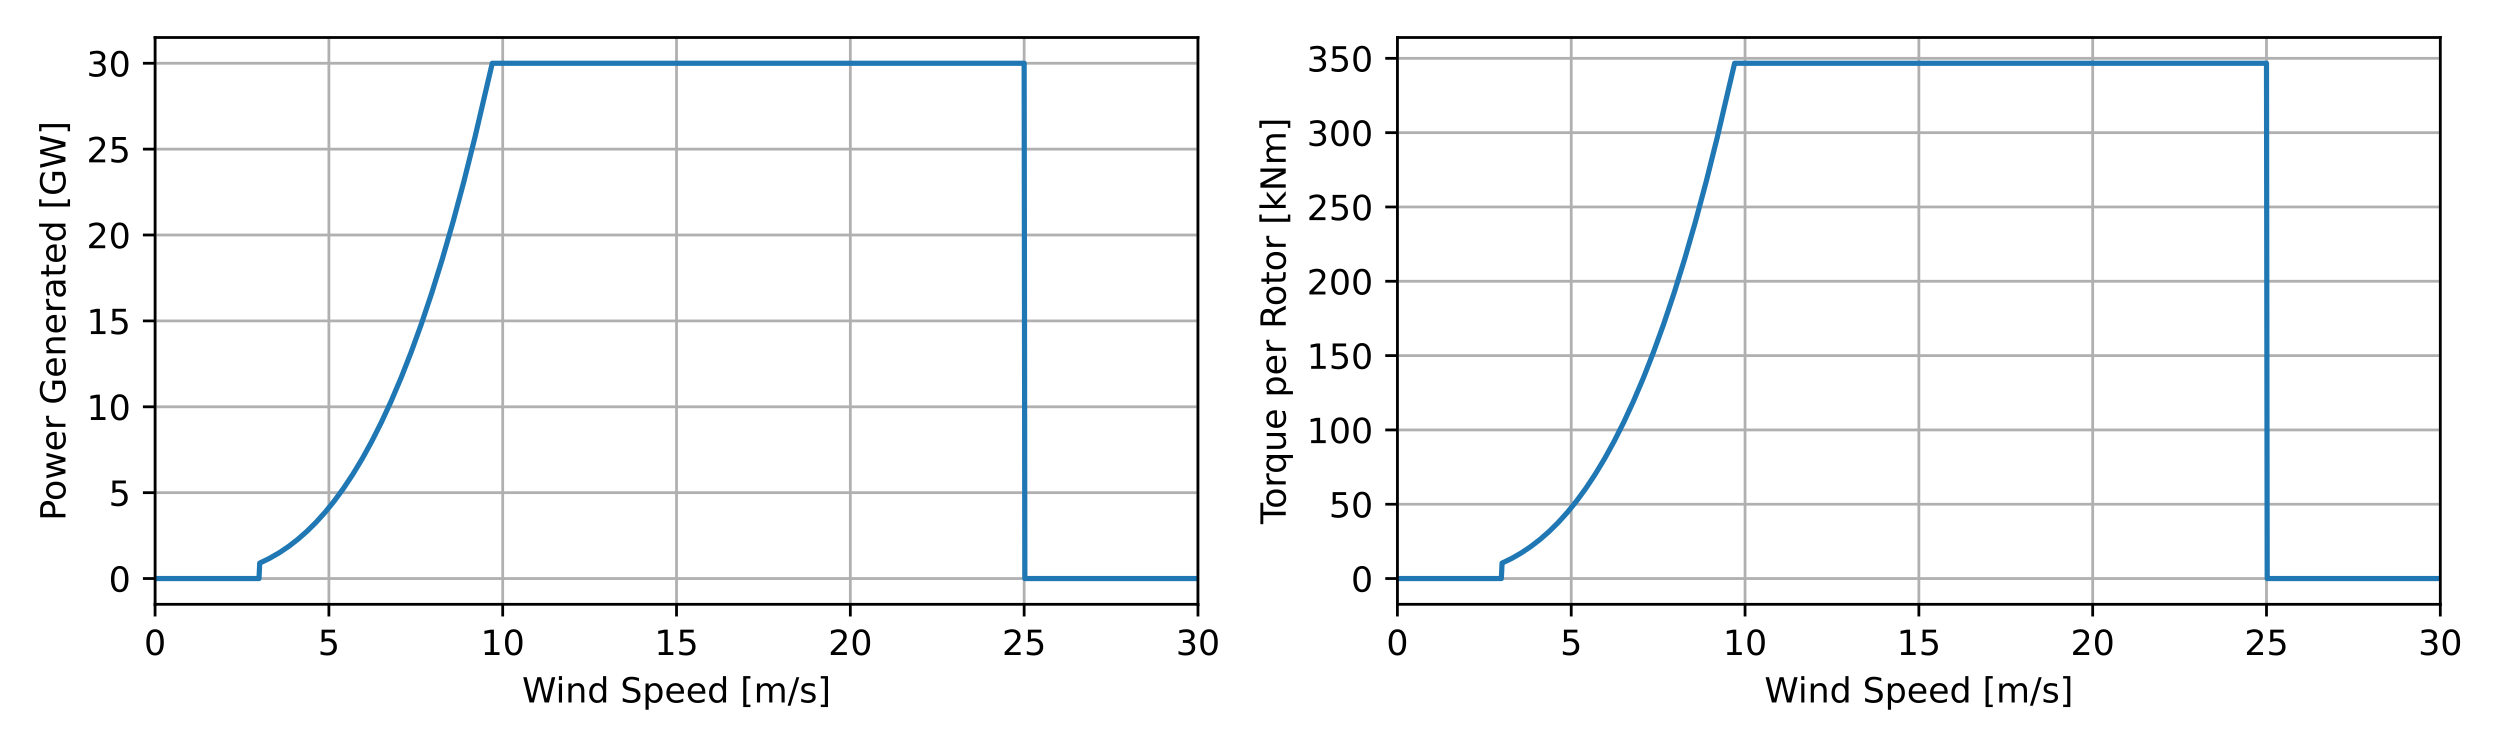
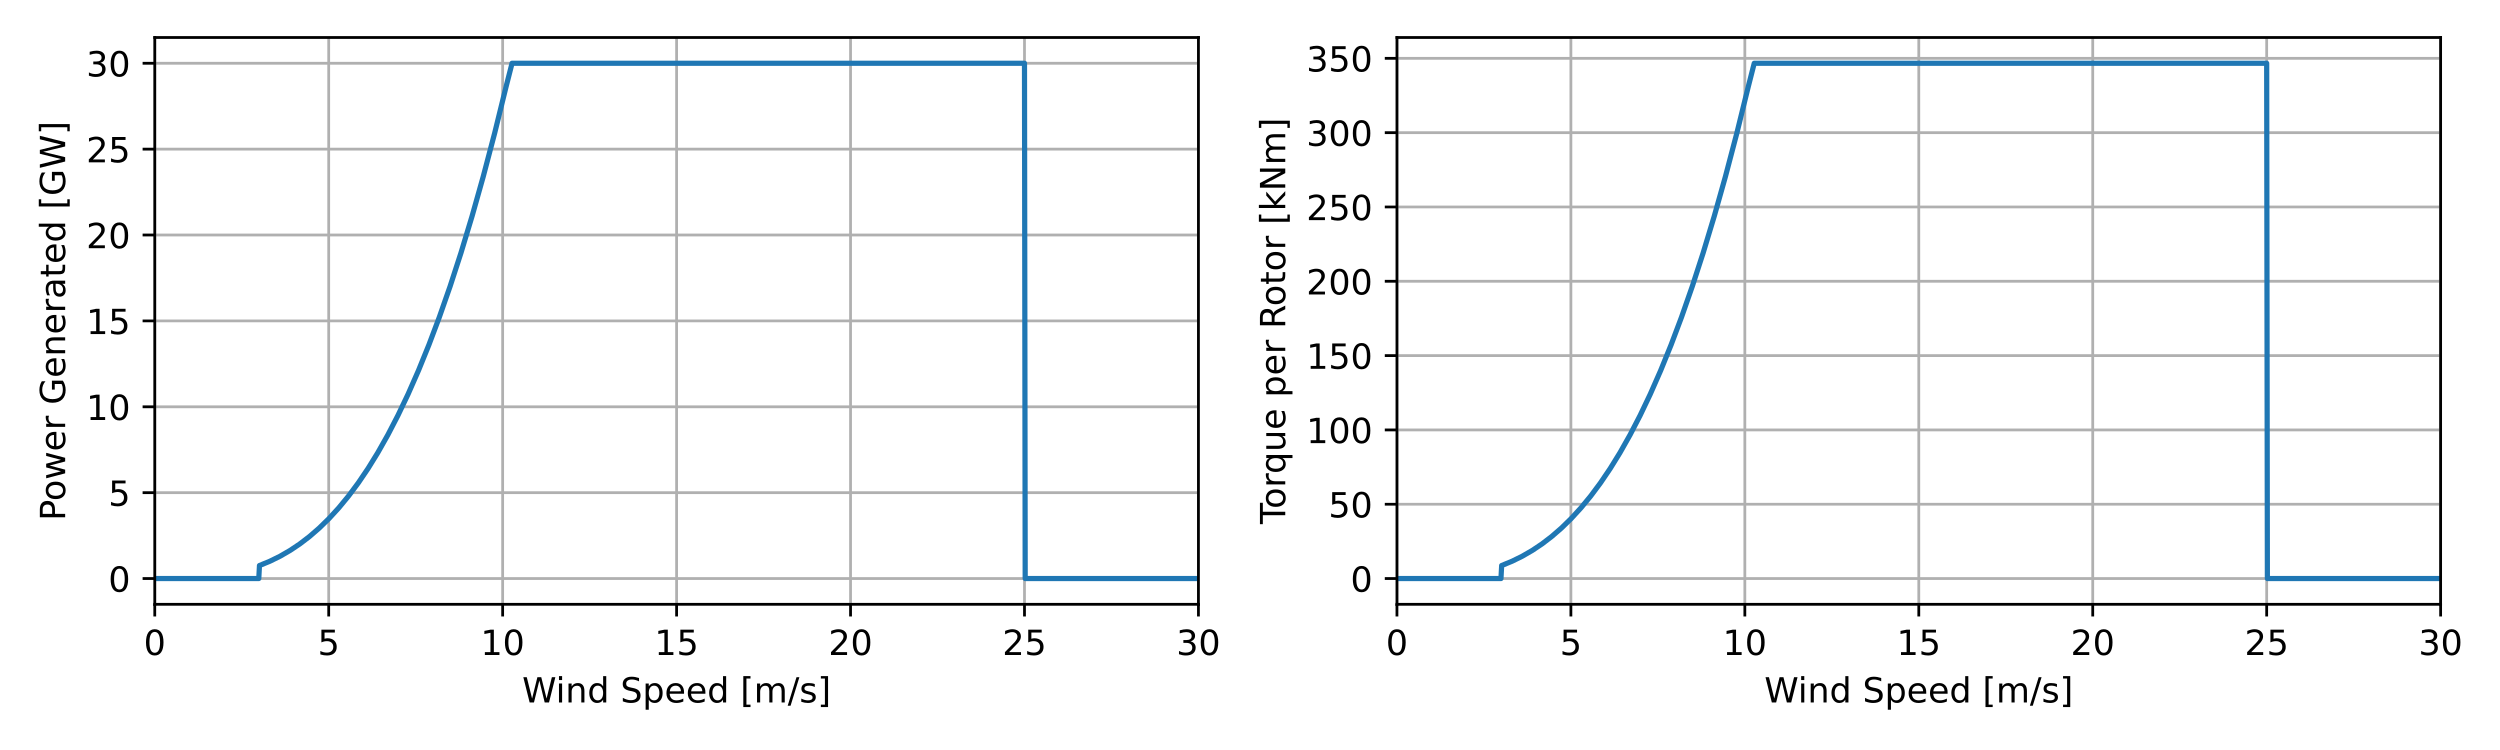
<svg xmlns="http://www.w3.org/2000/svg" xmlns:xlink="http://www.w3.org/1999/xlink" width="720pt" height="216pt" viewBox="0 0 720 216" version="1.1">
  <defs>
    <style type="text/css">*{stroke-linejoin: round; stroke-linecap: butt}</style>
  </defs>
  <g id="figure_1">
    <g id="patch_1">
      <path d="M 0 216  L 720 216  L 720 0  L 0 0  z " style="fill: #ffffff" />
    </g>
    <g id="axes_1">
      <g id="patch_2">
-         <path d="M 44.66 174.04  L 345.015 174.04  L 345.015 10.8  L 44.66 10.8  z " style="fill: #ffffff" />
+         <path d="M 44.57 174.04  L 345.15 174.04  L 345.15 10.8  L 44.57 10.8  z " style="fill: #ffffff" />
      </g>
      <g id="matplotlib.axis_1">
        <g id="xtick_1">
          <g id="line2d_1">
-             <path d="M 44.66 174.04  L 44.66 10.8  " clip-path="url(#p02ceb3baa1)" style="fill: none; stroke: #b0b0b0; stroke-width: 0.8; stroke-linecap: square" />
+             <path d="M 44.57 174.04  L 44.57 10.8  " clip-path="url(#p1ef552e4f2)" style="fill: none; stroke: #b0b0b0; stroke-width: 0.8; stroke-linecap: square" />
          </g>
          <g id="line2d_2">
            <defs>
-               <path id="ma33ae12b6e" d="M 0 0  L 0 3.5  " style="stroke: #000000; stroke-width: 0.8" />
+               <path id="m3dc7d77e92" d="M 0 0  L 0 3.5  " style="stroke: #000000; stroke-width: 0.8" />
            </defs>
            <g>
-               <use xlink:href="#ma33ae12b6e" x="44.66" y="174.04" style="stroke: #000000; stroke-width: 0.8" />
+               <use xlink:href="#m3dc7d77e92" x="44.57" y="174.04" style="stroke: #000000; stroke-width: 0.8" />
            </g>
          </g>
          <g id="text_1">
-             <g transform="translate(41.47875 188.6384) scale(0.1 -0.1)">
+             <g transform="translate(41.38875 188.6384) scale(0.1 -0.1)">
              <defs>
                <path id="DejaVuSans-30" d="M 2034 4250  Q 1547 4250 1301 3770  Q 1056 3291 1056 2328  Q 1056 1369 1301 889  Q 1547 409 2034 409  Q 2525 409 2770 889  Q 3016 1369 3016 2328  Q 3016 3291 2770 3770  Q 2525 4250 2034 4250  z M 2034 4750  Q 2819 4750 3233 4129  Q 3647 3509 3647 2328  Q 3647 1150 3233 529  Q 2819 -91 2034 -91  Q 1250 -91 836 529  Q 422 1150 422 2328  Q 422 3509 836 4129  Q 1250 4750 2034 4750  z " transform="scale(0.015625)" />
              </defs>
              <use xlink:href="#DejaVuSans-30" />
            </g>
          </g>
        </g>
        <g id="xtick_2">
          <g id="line2d_3">
-             <path d="M 94.719 174.04  L 94.719 10.8  " clip-path="url(#p02ceb3baa1)" style="fill: none; stroke: #b0b0b0; stroke-width: 0.8; stroke-linecap: square" />
+             <path d="M 94.667 174.04  L 94.667 10.8  " clip-path="url(#p1ef552e4f2)" style="fill: none; stroke: #b0b0b0; stroke-width: 0.8; stroke-linecap: square" />
          </g>
          <g id="line2d_4">
            <g>
-               <use xlink:href="#ma33ae12b6e" x="94.719" y="174.04" style="stroke: #000000; stroke-width: 0.8" />
+               <use xlink:href="#m3dc7d77e92" x="94.667" y="174.04" style="stroke: #000000; stroke-width: 0.8" />
            </g>
          </g>
          <g id="text_2">
-             <g transform="translate(91.53792 188.6384) scale(0.1 -0.1)">
+             <g transform="translate(91.48542 188.6384) scale(0.1 -0.1)">
              <defs>
                <path id="DejaVuSans-35" d="M 691 4666  L 3169 4666  L 3169 4134  L 1269 4134  L 1269 2991  Q 1406 3038 1543 3061  Q 1681 3084 1819 3084  Q 2600 3084 3056 2656  Q 3513 2228 3513 1497  Q 3513 744 3044 326  Q 2575 -91 1722 -91  Q 1428 -91 1123 -41  Q 819 9 494 109  L 494 744  Q 775 591 1075 516  Q 1375 441 1709 441  Q 2250 441 2565 725  Q 2881 1009 2881 1497  Q 2881 1984 2565 2268  Q 2250 2553 1709 2553  Q 1456 2553 1204 2497  Q 953 2441 691 2322  L 691 4666  z " transform="scale(0.015625)" />
              </defs>
              <use xlink:href="#DejaVuSans-35" />
            </g>
          </g>
        </g>
        <g id="xtick_3">
          <g id="line2d_5">
-             <path d="M 144.778 174.04  L 144.778 10.8  " clip-path="url(#p02ceb3baa1)" style="fill: none; stroke: #b0b0b0; stroke-width: 0.8; stroke-linecap: square" />
+             <path d="M 144.763 174.04  L 144.763 10.8  " clip-path="url(#p1ef552e4f2)" style="fill: none; stroke: #b0b0b0; stroke-width: 0.8; stroke-linecap: square" />
          </g>
          <g id="line2d_6">
            <g>
-               <use xlink:href="#ma33ae12b6e" x="144.778" y="174.04" style="stroke: #000000; stroke-width: 0.8" />
+               <use xlink:href="#m3dc7d77e92" x="144.763" y="174.04" style="stroke: #000000; stroke-width: 0.8" />
            </g>
          </g>
          <g id="text_3">
-             <g transform="translate(138.4158 188.6384) scale(0.1 -0.1)">
+             <g transform="translate(138.4008 188.6384) scale(0.1 -0.1)">
              <defs>
                <path id="DejaVuSans-31" d="M 794 531  L 1825 531  L 1825 4091  L 703 3866  L 703 4441  L 1819 4666  L 2450 4666  L 2450 531  L 3481 531  L 3481 0  L 794 0  L 794 531  z " transform="scale(0.015625)" />
              </defs>
              <use xlink:href="#DejaVuSans-31" />
              <use xlink:href="#DejaVuSans-30" x="63.623" />
            </g>
          </g>
        </g>
        <g id="xtick_4">
          <g id="line2d_7">
-             <path d="M 194.838 174.04  L 194.838 10.8  " clip-path="url(#p02ceb3baa1)" style="fill: none; stroke: #b0b0b0; stroke-width: 0.8; stroke-linecap: square" />
+             <path d="M 194.86 174.04  L 194.86 10.8  " clip-path="url(#p1ef552e4f2)" style="fill: none; stroke: #b0b0b0; stroke-width: 0.8; stroke-linecap: square" />
          </g>
          <g id="line2d_8">
            <g>
-               <use xlink:href="#ma33ae12b6e" x="194.838" y="174.04" style="stroke: #000000; stroke-width: 0.8" />
+               <use xlink:href="#m3dc7d77e92" x="194.86" y="174.04" style="stroke: #000000; stroke-width: 0.8" />
            </g>
          </g>
          <g id="text_4">
-             <g transform="translate(188.475 188.6384) scale(0.1 -0.1)">
+             <g transform="translate(188.4975 188.6384) scale(0.1 -0.1)">
              <use xlink:href="#DejaVuSans-31" />
              <use xlink:href="#DejaVuSans-35" x="63.623" />
            </g>
          </g>
        </g>
        <g id="xtick_5">
          <g id="line2d_9">
-             <path d="M 244.897 174.04  L 244.897 10.8  " clip-path="url(#p02ceb3baa1)" style="fill: none; stroke: #b0b0b0; stroke-width: 0.8; stroke-linecap: square" />
+             <path d="M 244.957 174.04  L 244.957 10.8  " clip-path="url(#p1ef552e4f2)" style="fill: none; stroke: #b0b0b0; stroke-width: 0.8; stroke-linecap: square" />
          </g>
          <g id="line2d_10">
            <g>
-               <use xlink:href="#ma33ae12b6e" x="244.897" y="174.04" style="stroke: #000000; stroke-width: 0.8" />
+               <use xlink:href="#m3dc7d77e92" x="244.957" y="174.04" style="stroke: #000000; stroke-width: 0.8" />
            </g>
          </g>
          <g id="text_5">
-             <g transform="translate(238.5342 188.6384) scale(0.1 -0.1)">
+             <g transform="translate(238.5942 188.6384) scale(0.1 -0.1)">
              <defs>
                <path id="DejaVuSans-32" d="M 1228 531  L 3431 531  L 3431 0  L 469 0  L 469 531  Q 828 903 1448 1529  Q 2069 2156 2228 2338  Q 2531 2678 2651 2914  Q 2772 3150 2772 3378  Q 2772 3750 2511 3984  Q 2250 4219 1831 4219  Q 1534 4219 1204 4116  Q 875 4013 500 3803  L 500 4441  Q 881 4594 1212 4672  Q 1544 4750 1819 4750  Q 2544 4750 2975 4387  Q 3406 4025 3406 3419  Q 3406 3131 3298 2873  Q 3191 2616 2906 2266  Q 2828 2175 2409 1742  Q 1991 1309 1228 531  z " transform="scale(0.015625)" />
              </defs>
              <use xlink:href="#DejaVuSans-32" />
              <use xlink:href="#DejaVuSans-30" x="63.623" />
            </g>
          </g>
        </g>
        <g id="xtick_6">
          <g id="line2d_11">
-             <path d="M 294.956 174.04  L 294.956 10.8  " clip-path="url(#p02ceb3baa1)" style="fill: none; stroke: #b0b0b0; stroke-width: 0.8; stroke-linecap: square" />
+             <path d="M 295.053 174.04  L 295.053 10.8  " clip-path="url(#p1ef552e4f2)" style="fill: none; stroke: #b0b0b0; stroke-width: 0.8; stroke-linecap: square" />
          </g>
          <g id="line2d_12">
            <g>
-               <use xlink:href="#ma33ae12b6e" x="294.956" y="174.04" style="stroke: #000000; stroke-width: 0.8" />
+               <use xlink:href="#m3dc7d77e92" x="295.053" y="174.04" style="stroke: #000000; stroke-width: 0.8" />
            </g>
          </g>
          <g id="text_6">
-             <g transform="translate(288.5933 188.6384) scale(0.1 -0.1)">
+             <g transform="translate(288.6908 188.6384) scale(0.1 -0.1)">
              <use xlink:href="#DejaVuSans-32" />
              <use xlink:href="#DejaVuSans-35" x="63.623" />
            </g>
          </g>
        </g>
        <g id="xtick_7">
          <g id="line2d_13">
-             <path d="M 345.015 174.04  L 345.015 10.8  " clip-path="url(#p02ceb3baa1)" style="fill: none; stroke: #b0b0b0; stroke-width: 0.8; stroke-linecap: square" />
+             <path d="M 345.15 174.04  L 345.15 10.8  " clip-path="url(#p1ef552e4f2)" style="fill: none; stroke: #b0b0b0; stroke-width: 0.8; stroke-linecap: square" />
          </g>
          <g id="line2d_14">
            <g>
-               <use xlink:href="#ma33ae12b6e" x="345.015" y="174.04" style="stroke: #000000; stroke-width: 0.8" />
+               <use xlink:href="#m3dc7d77e92" x="345.15" y="174.04" style="stroke: #000000; stroke-width: 0.8" />
            </g>
          </g>
          <g id="text_7">
-             <g transform="translate(338.6525 188.6384) scale(0.1 -0.1)">
+             <g transform="translate(338.7875 188.6384) scale(0.1 -0.1)">
              <defs>
                <path id="DejaVuSans-33" d="M 2597 2516  Q 3050 2419 3304 2112  Q 3559 1806 3559 1356  Q 3559 666 3084 287  Q 2609 -91 1734 -91  Q 1441 -91 1130 -33  Q 819 25 488 141  L 488 750  Q 750 597 1062 519  Q 1375 441 1716 441  Q 2309 441 2620 675  Q 2931 909 2931 1356  Q 2931 1769 2642 2001  Q 2353 2234 1838 2234  L 1294 2234  L 1294 2753  L 1863 2753  Q 2328 2753 2575 2939  Q 2822 3125 2822 3475  Q 2822 3834 2567 4026  Q 2313 4219 1838 4219  Q 1578 4219 1281 4162  Q 984 4106 628 3988  L 628 4550  Q 988 4650 1302 4700  Q 1616 4750 1894 4750  Q 2613 4750 3031 4423  Q 3450 4097 3450 3541  Q 3450 3153 3228 2886  Q 3006 2619 2597 2516  z " transform="scale(0.015625)" />
              </defs>
              <use xlink:href="#DejaVuSans-33" />
              <use xlink:href="#DejaVuSans-30" x="63.623" />
            </g>
          </g>
        </g>
        <g id="text_8">
-           <g transform="translate(150.3594 202.3166) scale(0.1 -0.1)">
+           <g transform="translate(150.3819 202.3166) scale(0.1 -0.1)">
            <defs>
              <path id="DejaVuSans-57" d="M 213 4666  L 850 4666  L 1831 722  L 2809 4666  L 3519 4666  L 4500 722  L 5478 4666  L 6119 4666  L 4947 0  L 4153 0  L 3169 4050  L 2175 0  L 1381 0  L 213 4666  z " transform="scale(0.015625)" />
              <path id="DejaVuSans-69" d="M 603 3500  L 1178 3500  L 1178 0  L 603 0  L 603 3500  z M 603 4863  L 1178 4863  L 1178 4134  L 603 4134  L 603 4863  z " transform="scale(0.015625)" />
              <path id="DejaVuSans-6e" d="M 3513 2113  L 3513 0  L 2938 0  L 2938 2094  Q 2938 2591 2744 2837  Q 2550 3084 2163 3084  Q 1697 3084 1428 2787  Q 1159 2491 1159 1978  L 1159 0  L 581 0  L 581 3500  L 1159 3500  L 1159 2956  Q 1366 3272 1645 3428  Q 1925 3584 2291 3584  Q 2894 3584 3203 3211  Q 3513 2838 3513 2113  z " transform="scale(0.015625)" />
              <path id="DejaVuSans-64" d="M 2906 2969  L 2906 4863  L 3481 4863  L 3481 0  L 2906 0  L 2906 525  Q 2725 213 2448 61  Q 2172 -91 1784 -91  Q 1150 -91 751 415  Q 353 922 353 1747  Q 353 2572 751 3078  Q 1150 3584 1784 3584  Q 2172 3584 2448 3432  Q 2725 3281 2906 2969  z M 947 1747  Q 947 1113 1208 752  Q 1469 391 1925 391  Q 2381 391 2643 752  Q 2906 1113 2906 1747  Q 2906 2381 2643 2742  Q 2381 3103 1925 3103  Q 1469 3103 1208 2742  Q 947 2381 947 1747  z " transform="scale(0.015625)" />
              <path id="DejaVuSans-20" transform="scale(0.015625)" />
              <path id="DejaVuSans-53" d="M 3425 4513  L 3425 3897  Q 3066 4069 2747 4153  Q 2428 4238 2131 4238  Q 1616 4238 1336 4038  Q 1056 3838 1056 3469  Q 1056 3159 1242 3001  Q 1428 2844 1947 2747  L 2328 2669  Q 3034 2534 3370 2195  Q 3706 1856 3706 1288  Q 3706 609 3251 259  Q 2797 -91 1919 -91  Q 1588 -91 1214 -16  Q 841 59 441 206  L 441 856  Q 825 641 1194 531  Q 1563 422 1919 422  Q 2459 422 2753 634  Q 3047 847 3047 1241  Q 3047 1584 2836 1778  Q 2625 1972 2144 2069  L 1759 2144  Q 1053 2284 737 2584  Q 422 2884 422 3419  Q 422 4038 858 4394  Q 1294 4750 2059 4750  Q 2388 4750 2728 4690  Q 3069 4631 3425 4513  z " transform="scale(0.015625)" />
              <path id="DejaVuSans-70" d="M 1159 525  L 1159 -1331  L 581 -1331  L 581 3500  L 1159 3500  L 1159 2969  Q 1341 3281 1617 3432  Q 1894 3584 2278 3584  Q 2916 3584 3314 3078  Q 3713 2572 3713 1747  Q 3713 922 3314 415  Q 2916 -91 2278 -91  Q 1894 -91 1617 61  Q 1341 213 1159 525  z M 3116 1747  Q 3116 2381 2855 2742  Q 2594 3103 2138 3103  Q 1681 3103 1420 2742  Q 1159 2381 1159 1747  Q 1159 1113 1420 752  Q 1681 391 2138 391  Q 2594 391 2855 752  Q 3116 1113 3116 1747  z " transform="scale(0.015625)" />
              <path id="DejaVuSans-65" d="M 3597 1894  L 3597 1613  L 953 1613  Q 991 1019 1311 708  Q 1631 397 2203 397  Q 2534 397 2845 478  Q 3156 559 3463 722  L 3463 178  Q 3153 47 2828 -22  Q 2503 -91 2169 -91  Q 1331 -91 842 396  Q 353 884 353 1716  Q 353 2575 817 3079  Q 1281 3584 2069 3584  Q 2775 3584 3186 3129  Q 3597 2675 3597 1894  z M 3022 2063  Q 3016 2534 2758 2815  Q 2500 3097 2075 3097  Q 1594 3097 1305 2825  Q 1016 2553 972 2059  L 3022 2063  z " transform="scale(0.015625)" />
              <path id="DejaVuSans-5b" d="M 550 4863  L 1875 4863  L 1875 4416  L 1125 4416  L 1125 -397  L 1875 -397  L 1875 -844  L 550 -844  L 550 4863  z " transform="scale(0.015625)" />
              <path id="DejaVuSans-6d" d="M 3328 2828  Q 3544 3216 3844 3400  Q 4144 3584 4550 3584  Q 5097 3584 5394 3201  Q 5691 2819 5691 2113  L 5691 0  L 5113 0  L 5113 2094  Q 5113 2597 4934 2840  Q 4756 3084 4391 3084  Q 3944 3084 3684 2787  Q 3425 2491 3425 1978  L 3425 0  L 2847 0  L 2847 2094  Q 2847 2600 2669 2842  Q 2491 3084 2119 3084  Q 1678 3084 1418 2786  Q 1159 2488 1159 1978  L 1159 0  L 581 0  L 581 3500  L 1159 3500  L 1159 2956  Q 1356 3278 1631 3431  Q 1906 3584 2284 3584  Q 2666 3584 2933 3390  Q 3200 3197 3328 2828  z " transform="scale(0.015625)" />
              <path id="DejaVuSans-2f" d="M 1625 4666  L 2156 4666  L 531 -594  L 0 -594  L 1625 4666  z " transform="scale(0.015625)" />
              <path id="DejaVuSans-73" d="M 2834 3397  L 2834 2853  Q 2591 2978 2328 3040  Q 2066 3103 1784 3103  Q 1356 3103 1142 2972  Q 928 2841 928 2578  Q 928 2378 1081 2264  Q 1234 2150 1697 2047  L 1894 2003  Q 2506 1872 2764 1633  Q 3022 1394 3022 966  Q 3022 478 2636 193  Q 2250 -91 1575 -91  Q 1294 -91 989 -36  Q 684 19 347 128  L 347 722  Q 666 556 975 473  Q 1284 391 1588 391  Q 1994 391 2212 530  Q 2431 669 2431 922  Q 2431 1156 2273 1281  Q 2116 1406 1581 1522  L 1381 1569  Q 847 1681 609 1914  Q 372 2147 372 2553  Q 372 3047 722 3315  Q 1072 3584 1716 3584  Q 2034 3584 2315 3537  Q 2597 3491 2834 3397  z " transform="scale(0.015625)" />
              <path id="DejaVuSans-5d" d="M 1947 4863  L 1947 -844  L 622 -844  L 622 -397  L 1369 -397  L 1369 4416  L 622 4416  L 622 4863  L 1947 4863  z " transform="scale(0.015625)" />
            </defs>
            <use xlink:href="#DejaVuSans-57" />
            <use xlink:href="#DejaVuSans-69" x="96.627" />
            <use xlink:href="#DejaVuSans-6e" x="124.41" />
            <use xlink:href="#DejaVuSans-64" x="187.789" />
            <use xlink:href="#DejaVuSans-20" x="251.266" />
            <use xlink:href="#DejaVuSans-53" x="283.053" />
            <use xlink:href="#DejaVuSans-70" x="346.529" />
            <use xlink:href="#DejaVuSans-65" x="410.006" />
            <use xlink:href="#DejaVuSans-65" x="471.529" />
            <use xlink:href="#DejaVuSans-64" x="533.053" />
            <use xlink:href="#DejaVuSans-20" x="596.529" />
            <use xlink:href="#DejaVuSans-5b" x="628.316" />
            <use xlink:href="#DejaVuSans-6d" x="667.33" />
            <use xlink:href="#DejaVuSans-2f" x="764.742" />
            <use xlink:href="#DejaVuSans-73" x="798.434" />
            <use xlink:href="#DejaVuSans-5d" x="850.533" />
          </g>
        </g>
      </g>
      <g id="matplotlib.axis_2">
        <g id="ytick_1">
          <g id="line2d_15">
-             <path d="M 44.66 166.62  L 345.015 166.62  " clip-path="url(#p02ceb3baa1)" style="fill: none; stroke: #b0b0b0; stroke-width: 0.8; stroke-linecap: square" />
+             <path d="M 44.57 166.62  L 345.15 166.62  " clip-path="url(#p1ef552e4f2)" style="fill: none; stroke: #b0b0b0; stroke-width: 0.8; stroke-linecap: square" />
          </g>
          <g id="line2d_16">
            <defs>
-               <path id="maf69543a3e" d="M 0 0  L -3.5 0  " style="stroke: #000000; stroke-width: 0.8" />
+               <path id="m88c2d45a1e" d="M 0 0  L -3.5 0  " style="stroke: #000000; stroke-width: 0.8" />
            </defs>
            <g>
-               <use xlink:href="#maf69543a3e" x="44.66" y="166.62" style="stroke: #000000; stroke-width: 0.8" />
+               <use xlink:href="#m88c2d45a1e" x="44.57" y="166.62" style="stroke: #000000; stroke-width: 0.8" />
            </g>
          </g>
          <g id="text_9">
-             <g transform="translate(31.2975 170.4192) scale(0.1 -0.1)">
+             <g transform="translate(31.2075 170.4192) scale(0.1 -0.1)">
              <use xlink:href="#DejaVuSans-30" />
            </g>
          </g>
        </g>
        <g id="ytick_2">
          <g id="line2d_17">
-             <path d="M 44.66 141.887  L 345.015 141.887  " clip-path="url(#p02ceb3baa1)" style="fill: none; stroke: #b0b0b0; stroke-width: 0.8; stroke-linecap: square" />
+             <path d="M 44.57 141.887  L 345.15 141.887  " clip-path="url(#p1ef552e4f2)" style="fill: none; stroke: #b0b0b0; stroke-width: 0.8; stroke-linecap: square" />
          </g>
          <g id="line2d_18">
            <g>
-               <use xlink:href="#maf69543a3e" x="44.66" y="141.887" style="stroke: #000000; stroke-width: 0.8" />
+               <use xlink:href="#m88c2d45a1e" x="44.57" y="141.887" style="stroke: #000000; stroke-width: 0.8" />
            </g>
          </g>
          <g id="text_10">
-             <g transform="translate(31.2975 145.6859) scale(0.1 -0.1)">
+             <g transform="translate(31.2075 145.6859) scale(0.1 -0.1)">
              <use xlink:href="#DejaVuSans-35" />
            </g>
          </g>
        </g>
        <g id="ytick_3">
          <g id="line2d_19">
-             <path d="M 44.66 117.153  L 345.015 117.153  " clip-path="url(#p02ceb3baa1)" style="fill: none; stroke: #b0b0b0; stroke-width: 0.8; stroke-linecap: square" />
+             <path d="M 44.57 117.153  L 345.15 117.153  " clip-path="url(#p1ef552e4f2)" style="fill: none; stroke: #b0b0b0; stroke-width: 0.8; stroke-linecap: square" />
          </g>
          <g id="line2d_20">
            <g>
-               <use xlink:href="#maf69543a3e" x="44.66" y="117.153" style="stroke: #000000; stroke-width: 0.8" />
+               <use xlink:href="#m88c2d45a1e" x="44.57" y="117.153" style="stroke: #000000; stroke-width: 0.8" />
            </g>
          </g>
          <g id="text_11">
-             <g transform="translate(24.935 120.9526) scale(0.1 -0.1)">
+             <g transform="translate(24.845 120.9526) scale(0.1 -0.1)">
              <use xlink:href="#DejaVuSans-31" />
              <use xlink:href="#DejaVuSans-30" x="63.623" />
            </g>
          </g>
        </g>
        <g id="ytick_4">
          <g id="line2d_21">
-             <path d="M 44.66 92.42  L 345.015 92.42  " clip-path="url(#p02ceb3baa1)" style="fill: none; stroke: #b0b0b0; stroke-width: 0.8; stroke-linecap: square" />
+             <path d="M 44.57 92.42  L 345.15 92.42  " clip-path="url(#p1ef552e4f2)" style="fill: none; stroke: #b0b0b0; stroke-width: 0.8; stroke-linecap: square" />
          </g>
          <g id="line2d_22">
            <g>
-               <use xlink:href="#maf69543a3e" x="44.66" y="92.42" style="stroke: #000000; stroke-width: 0.8" />
+               <use xlink:href="#m88c2d45a1e" x="44.57" y="92.42" style="stroke: #000000; stroke-width: 0.8" />
            </g>
          </g>
          <g id="text_12">
-             <g transform="translate(24.935 96.21922) scale(0.1 -0.1)">
+             <g transform="translate(24.845 96.21922) scale(0.1 -0.1)">
              <use xlink:href="#DejaVuSans-31" />
              <use xlink:href="#DejaVuSans-35" x="63.623" />
            </g>
          </g>
        </g>
        <g id="ytick_5">
          <g id="line2d_23">
-             <path d="M 44.66 67.687  L 345.015 67.687  " clip-path="url(#p02ceb3baa1)" style="fill: none; stroke: #b0b0b0; stroke-width: 0.8; stroke-linecap: square" />
+             <path d="M 44.57 67.687  L 345.15 67.687  " clip-path="url(#p1ef552e4f2)" style="fill: none; stroke: #b0b0b0; stroke-width: 0.8; stroke-linecap: square" />
          </g>
          <g id="line2d_24">
            <g>
-               <use xlink:href="#maf69543a3e" x="44.66" y="67.687" style="stroke: #000000; stroke-width: 0.8" />
+               <use xlink:href="#m88c2d45a1e" x="44.57" y="67.687" style="stroke: #000000; stroke-width: 0.8" />
            </g>
          </g>
          <g id="text_13">
-             <g transform="translate(24.935 71.48588) scale(0.1 -0.1)">
+             <g transform="translate(24.845 71.48588) scale(0.1 -0.1)">
              <use xlink:href="#DejaVuSans-32" />
              <use xlink:href="#DejaVuSans-30" x="63.623" />
            </g>
          </g>
        </g>
        <g id="ytick_6">
          <g id="line2d_25">
-             <path d="M 44.66 42.953  L 345.015 42.953  " clip-path="url(#p02ceb3baa1)" style="fill: none; stroke: #b0b0b0; stroke-width: 0.8; stroke-linecap: square" />
+             <path d="M 44.57 42.953  L 345.15 42.953  " clip-path="url(#p1ef552e4f2)" style="fill: none; stroke: #b0b0b0; stroke-width: 0.8; stroke-linecap: square" />
          </g>
          <g id="line2d_26">
            <g>
-               <use xlink:href="#maf69543a3e" x="44.66" y="42.953" style="stroke: #000000; stroke-width: 0.8" />
+               <use xlink:href="#m88c2d45a1e" x="44.57" y="42.953" style="stroke: #000000; stroke-width: 0.8" />
            </g>
          </g>
          <g id="text_14">
-             <g transform="translate(24.935 46.75255) scale(0.1 -0.1)">
+             <g transform="translate(24.845 46.75255) scale(0.1 -0.1)">
              <use xlink:href="#DejaVuSans-32" />
              <use xlink:href="#DejaVuSans-35" x="63.623" />
            </g>
          </g>
        </g>
        <g id="ytick_7">
          <g id="line2d_27">
-             <path d="M 44.66 18.22  L 345.015 18.22  " clip-path="url(#p02ceb3baa1)" style="fill: none; stroke: #b0b0b0; stroke-width: 0.8; stroke-linecap: square" />
+             <path d="M 44.57 18.22  L 345.15 18.22  " clip-path="url(#p1ef552e4f2)" style="fill: none; stroke: #b0b0b0; stroke-width: 0.8; stroke-linecap: square" />
          </g>
          <g id="line2d_28">
            <g>
-               <use xlink:href="#maf69543a3e" x="44.66" y="18.22" style="stroke: #000000; stroke-width: 0.8" />
+               <use xlink:href="#m88c2d45a1e" x="44.57" y="18.22" style="stroke: #000000; stroke-width: 0.8" />
            </g>
          </g>
          <g id="text_15">
-             <g transform="translate(24.935 22.01922) scale(0.1 -0.1)">
+             <g transform="translate(24.845 22.01922) scale(0.1 -0.1)">
              <use xlink:href="#DejaVuSans-33" />
              <use xlink:href="#DejaVuSans-30" x="63.623" />
            </g>
          </g>
        </g>
        <g id="text_16">
-           <g transform="translate(18.85531 149.9583) rotate(-90) scale(0.1 -0.1)">
+           <g transform="translate(18.76531 149.9583) rotate(-90) scale(0.1 -0.1)">
            <defs>
              <path id="DejaVuSans-50" d="M 1259 4147  L 1259 2394  L 2053 2394  Q 2494 2394 2734 2622  Q 2975 2850 2975 3272  Q 2975 3691 2734 3919  Q 2494 4147 2053 4147  L 1259 4147  z M 628 4666  L 2053 4666  Q 2838 4666 3239 4311  Q 3641 3956 3641 3272  Q 3641 2581 3239 2228  Q 2838 1875 2053 1875  L 1259 1875  L 1259 0  L 628 0  L 628 4666  z " transform="scale(0.015625)" />
              <path id="DejaVuSans-6f" d="M 1959 3097  Q 1497 3097 1228 2736  Q 959 2375 959 1747  Q 959 1119 1226 758  Q 1494 397 1959 397  Q 2419 397 2687 759  Q 2956 1122 2956 1747  Q 2956 2369 2687 2733  Q 2419 3097 1959 3097  z M 1959 3584  Q 2709 3584 3137 3096  Q 3566 2609 3566 1747  Q 3566 888 3137 398  Q 2709 -91 1959 -91  Q 1206 -91 779 398  Q 353 888 353 1747  Q 353 2609 779 3096  Q 1206 3584 1959 3584  z " transform="scale(0.015625)" />
              <path id="DejaVuSans-77" d="M 269 3500  L 844 3500  L 1563 769  L 2278 3500  L 2956 3500  L 3675 769  L 4391 3500  L 4966 3500  L 4050 0  L 3372 0  L 2619 2869  L 1863 0  L 1184 0  L 269 3500  z " transform="scale(0.015625)" />
              <path id="DejaVuSans-72" d="M 2631 2963  Q 2534 3019 2420 3045  Q 2306 3072 2169 3072  Q 1681 3072 1420 2755  Q 1159 2438 1159 1844  L 1159 0  L 581 0  L 581 3500  L 1159 3500  L 1159 2956  Q 1341 3275 1631 3429  Q 1922 3584 2338 3584  Q 2397 3584 2469 3576  Q 2541 3569 2628 3553  L 2631 2963  z " transform="scale(0.015625)" />
              <path id="DejaVuSans-47" d="M 3809 666  L 3809 1919  L 2778 1919  L 2778 2438  L 4434 2438  L 4434 434  Q 4069 175 3628 42  Q 3188 -91 2688 -91  Q 1594 -91 976 548  Q 359 1188 359 2328  Q 359 3472 976 4111  Q 1594 4750 2688 4750  Q 3144 4750 3555 4637  Q 3966 4525 4313 4306  L 4313 3634  Q 3963 3931 3569 4081  Q 3175 4231 2741 4231  Q 1884 4231 1454 3753  Q 1025 3275 1025 2328  Q 1025 1384 1454 906  Q 1884 428 2741 428  Q 3075 428 3337 486  Q 3600 544 3809 666  z " transform="scale(0.015625)" />
              <path id="DejaVuSans-61" d="M 2194 1759  Q 1497 1759 1228 1600  Q 959 1441 959 1056  Q 959 750 1161 570  Q 1363 391 1709 391  Q 2188 391 2477 730  Q 2766 1069 2766 1631  L 2766 1759  L 2194 1759  z M 3341 1997  L 3341 0  L 2766 0  L 2766 531  Q 2569 213 2275 61  Q 1981 -91 1556 -91  Q 1019 -91 701 211  Q 384 513 384 1019  Q 384 1609 779 1909  Q 1175 2209 1959 2209  L 2766 2209  L 2766 2266  Q 2766 2663 2505 2880  Q 2244 3097 1772 3097  Q 1472 3097 1187 3025  Q 903 2953 641 2809  L 641 3341  Q 956 3463 1253 3523  Q 1550 3584 1831 3584  Q 2591 3584 2966 3190  Q 3341 2797 3341 1997  z " transform="scale(0.015625)" />
              <path id="DejaVuSans-74" d="M 1172 4494  L 1172 3500  L 2356 3500  L 2356 3053  L 1172 3053  L 1172 1153  Q 1172 725 1289 603  Q 1406 481 1766 481  L 2356 481  L 2356 0  L 1766 0  Q 1100 0 847 248  Q 594 497 594 1153  L 594 3053  L 172 3053  L 172 3500  L 594 3500  L 594 4494  L 1172 4494  z " transform="scale(0.015625)" />
            </defs>
            <use xlink:href="#DejaVuSans-50" />
            <use xlink:href="#DejaVuSans-6f" x="56.678" />
            <use xlink:href="#DejaVuSans-77" x="117.859" />
            <use xlink:href="#DejaVuSans-65" x="199.646" />
            <use xlink:href="#DejaVuSans-72" x="261.17" />
            <use xlink:href="#DejaVuSans-20" x="302.283" />
            <use xlink:href="#DejaVuSans-47" x="334.07" />
            <use xlink:href="#DejaVuSans-65" x="411.561" />
            <use xlink:href="#DejaVuSans-6e" x="473.084" />
            <use xlink:href="#DejaVuSans-65" x="536.463" />
            <use xlink:href="#DejaVuSans-72" x="597.986" />
            <use xlink:href="#DejaVuSans-61" x="639.1" />
            <use xlink:href="#DejaVuSans-74" x="700.379" />
            <use xlink:href="#DejaVuSans-65" x="739.588" />
            <use xlink:href="#DejaVuSans-64" x="801.111" />
            <use xlink:href="#DejaVuSans-20" x="864.588" />
            <use xlink:href="#DejaVuSans-5b" x="896.375" />
            <use xlink:href="#DejaVuSans-47" x="935.389" />
            <use xlink:href="#DejaVuSans-57" x="1012.879" />
            <use xlink:href="#DejaVuSans-5d" x="1111.756" />
          </g>
        </g>
      </g>
      <g id="line2d_29">
-         <path d="M 44.66 166.62  L 74.595 166.62  L 74.796 162.172  L 77.599 160.811  L 80.402 159.198  L 83.105 157.384  L 85.809 155.295  L 88.412 153.007  L 91.015 150.43  L 93.618 147.547  L 96.221 144.34  L 98.924 140.648  L 101.627 136.57  L 104.331 132.087  L 107.034 127.177  L 109.837 121.617  L 112.64 115.557  L 115.544 108.73  L 118.447 101.321  L 121.351 93.306  L 124.354 84.35  L 127.358 74.693  L 130.461 63.95  L 133.565 52.401  L 136.769 39.602  L 139.973 25.882  L 141.775 18.22  L 294.956 18.22  L 295.156 166.62  L 344.915 166.62  L 344.915 166.62  " clip-path="url(#p02ceb3baa1)" style="fill: none; stroke: #1f77b4; stroke-width: 1.5; stroke-linecap: square" />
+         <path d="M 44.57 166.62  L 74.528 166.62  L 74.728 162.869  L 77.734 161.632  L 80.64 160.203  L 83.545 158.524  L 86.351 156.647  L 89.156 154.5  L 91.961 152.065  L 94.767 149.324  L 97.572 146.259  L 100.378 142.851  L 103.183 139.084  L 105.989 134.938  L 108.794 130.395  L 111.7 125.252  L 114.605 119.645  L 117.511 113.552  L 120.517 106.718  L 123.522 99.32  L 126.528 91.337  L 129.634 82.45  L 132.74 72.889  L 135.946 62.287  L 139.153 50.915  L 142.459 38.351  L 145.765 24.91  L 147.469 18.22  L 295.053 18.22  L 295.254 166.62  L 345.05 166.62  L 345.05 166.62  " clip-path="url(#p1ef552e4f2)" style="fill: none; stroke: #1f77b4; stroke-width: 1.5; stroke-linecap: square" />
      </g>
      <g id="patch_3">
-         <path d="M 44.66 174.04  L 44.66 10.8  " style="fill: none; stroke: #000000; stroke-width: 0.8; stroke-linejoin: miter; stroke-linecap: square" />
+         <path d="M 44.57 174.04  L 44.57 10.8  " style="fill: none; stroke: #000000; stroke-width: 0.8; stroke-linejoin: miter; stroke-linecap: square" />
      </g>
      <g id="patch_4">
-         <path d="M 345.015 174.04  L 345.015 10.8  " style="fill: none; stroke: #000000; stroke-width: 0.8; stroke-linejoin: miter; stroke-linecap: square" />
+         <path d="M 345.15 174.04  L 345.15 10.8  " style="fill: none; stroke: #000000; stroke-width: 0.8; stroke-linejoin: miter; stroke-linecap: square" />
      </g>
      <g id="patch_5">
-         <path d="M 44.66 174.04  L 345.015 174.04  " style="fill: none; stroke: #000000; stroke-width: 0.8; stroke-linejoin: miter; stroke-linecap: square" />
+         <path d="M 44.57 174.04  L 345.15 174.04  " style="fill: none; stroke: #000000; stroke-width: 0.8; stroke-linejoin: miter; stroke-linecap: square" />
      </g>
      <g id="patch_6">
-         <path d="M 44.66 10.8  L 345.015 10.8  " style="fill: none; stroke: #000000; stroke-width: 0.8; stroke-linejoin: miter; stroke-linecap: square" />
+         <path d="M 44.57 10.8  L 345.15 10.8  " style="fill: none; stroke: #000000; stroke-width: 0.8; stroke-linejoin: miter; stroke-linecap: square" />
      </g>
    </g>
    <g id="axes_2">
      <g id="patch_7">
-         <path d="M 402.455 174.04  L 702.81 174.04  L 702.81 10.8  L 402.455 10.8  z " style="fill: #ffffff" />
+         <path d="M 402.32 174.04  L 702.9 174.04  L 702.9 10.8  L 402.32 10.8  z " style="fill: #ffffff" />
      </g>
      <g id="matplotlib.axis_3">
        <g id="xtick_8">
          <g id="line2d_30">
-             <path d="M 402.455 174.04  L 402.455 10.8  " clip-path="url(#p7671f5de86)" style="fill: none; stroke: #b0b0b0; stroke-width: 0.8; stroke-linecap: square" />
+             <path d="M 402.32 174.04  L 402.32 10.8  " clip-path="url(#pccd1eca131)" style="fill: none; stroke: #b0b0b0; stroke-width: 0.8; stroke-linecap: square" />
          </g>
          <g id="line2d_31">
            <g>
-               <use xlink:href="#ma33ae12b6e" x="402.455" y="174.04" style="stroke: #000000; stroke-width: 0.8" />
+               <use xlink:href="#m3dc7d77e92" x="402.32" y="174.04" style="stroke: #000000; stroke-width: 0.8" />
            </g>
          </g>
          <g id="text_17">
-             <g transform="translate(399.2738 188.6384) scale(0.1 -0.1)">
+             <g transform="translate(399.1388 188.6384) scale(0.1 -0.1)">
              <use xlink:href="#DejaVuSans-30" />
            </g>
          </g>
        </g>
        <g id="xtick_9">
          <g id="line2d_32">
-             <path d="M 452.514 174.04  L 452.514 10.8  " clip-path="url(#p7671f5de86)" style="fill: none; stroke: #b0b0b0; stroke-width: 0.8; stroke-linecap: square" />
+             <path d="M 452.417 174.04  L 452.417 10.8  " clip-path="url(#pccd1eca131)" style="fill: none; stroke: #b0b0b0; stroke-width: 0.8; stroke-linecap: square" />
          </g>
          <g id="line2d_33">
            <g>
-               <use xlink:href="#ma33ae12b6e" x="452.514" y="174.04" style="stroke: #000000; stroke-width: 0.8" />
+               <use xlink:href="#m3dc7d77e92" x="452.417" y="174.04" style="stroke: #000000; stroke-width: 0.8" />
            </g>
          </g>
          <g id="text_18">
-             <g transform="translate(449.3329 188.6384) scale(0.1 -0.1)">
+             <g transform="translate(449.2354 188.6384) scale(0.1 -0.1)">
              <use xlink:href="#DejaVuSans-35" />
            </g>
          </g>
        </g>
        <g id="xtick_10">
          <g id="line2d_34">
-             <path d="M 502.573 174.04  L 502.573 10.8  " clip-path="url(#p7671f5de86)" style="fill: none; stroke: #b0b0b0; stroke-width: 0.8; stroke-linecap: square" />
+             <path d="M 502.513 174.04  L 502.513 10.8  " clip-path="url(#pccd1eca131)" style="fill: none; stroke: #b0b0b0; stroke-width: 0.8; stroke-linecap: square" />
          </g>
          <g id="line2d_35">
            <g>
-               <use xlink:href="#ma33ae12b6e" x="502.573" y="174.04" style="stroke: #000000; stroke-width: 0.8" />
+               <use xlink:href="#m3dc7d77e92" x="502.513" y="174.04" style="stroke: #000000; stroke-width: 0.8" />
            </g>
          </g>
          <g id="text_19">
-             <g transform="translate(496.2108 188.6384) scale(0.1 -0.1)">
+             <g transform="translate(496.1508 188.6384) scale(0.1 -0.1)">
              <use xlink:href="#DejaVuSans-31" />
              <use xlink:href="#DejaVuSans-30" x="63.623" />
            </g>
          </g>
        </g>
        <g id="xtick_11">
          <g id="line2d_36">
-             <path d="M 552.633 174.04  L 552.633 10.8  " clip-path="url(#p7671f5de86)" style="fill: none; stroke: #b0b0b0; stroke-width: 0.8; stroke-linecap: square" />
+             <path d="M 552.61 174.04  L 552.61 10.8  " clip-path="url(#pccd1eca131)" style="fill: none; stroke: #b0b0b0; stroke-width: 0.8; stroke-linecap: square" />
          </g>
          <g id="line2d_37">
            <g>
-               <use xlink:href="#ma33ae12b6e" x="552.633" y="174.04" style="stroke: #000000; stroke-width: 0.8" />
+               <use xlink:href="#m3dc7d77e92" x="552.61" y="174.04" style="stroke: #000000; stroke-width: 0.8" />
            </g>
          </g>
          <g id="text_20">
-             <g transform="translate(546.27 188.6384) scale(0.1 -0.1)">
+             <g transform="translate(546.2475 188.6384) scale(0.1 -0.1)">
              <use xlink:href="#DejaVuSans-31" />
              <use xlink:href="#DejaVuSans-35" x="63.623" />
            </g>
          </g>
        </g>
        <g id="xtick_12">
          <g id="line2d_38">
-             <path d="M 602.692 174.04  L 602.692 10.8  " clip-path="url(#p7671f5de86)" style="fill: none; stroke: #b0b0b0; stroke-width: 0.8; stroke-linecap: square" />
+             <path d="M 602.707 174.04  L 602.707 10.8  " clip-path="url(#pccd1eca131)" style="fill: none; stroke: #b0b0b0; stroke-width: 0.8; stroke-linecap: square" />
          </g>
          <g id="line2d_39">
            <g>
-               <use xlink:href="#ma33ae12b6e" x="602.692" y="174.04" style="stroke: #000000; stroke-width: 0.8" />
+               <use xlink:href="#m3dc7d77e92" x="602.707" y="174.04" style="stroke: #000000; stroke-width: 0.8" />
            </g>
          </g>
          <g id="text_21">
-             <g transform="translate(596.3292 188.6384) scale(0.1 -0.1)">
+             <g transform="translate(596.3442 188.6384) scale(0.1 -0.1)">
              <use xlink:href="#DejaVuSans-32" />
              <use xlink:href="#DejaVuSans-30" x="63.623" />
            </g>
          </g>
        </g>
        <g id="xtick_13">
          <g id="line2d_40">
-             <path d="M 652.751 174.04  L 652.751 10.8  " clip-path="url(#p7671f5de86)" style="fill: none; stroke: #b0b0b0; stroke-width: 0.8; stroke-linecap: square" />
+             <path d="M 652.803 174.04  L 652.803 10.8  " clip-path="url(#pccd1eca131)" style="fill: none; stroke: #b0b0b0; stroke-width: 0.8; stroke-linecap: square" />
          </g>
          <g id="line2d_41">
            <g>
-               <use xlink:href="#ma33ae12b6e" x="652.751" y="174.04" style="stroke: #000000; stroke-width: 0.8" />
+               <use xlink:href="#m3dc7d77e92" x="652.803" y="174.04" style="stroke: #000000; stroke-width: 0.8" />
            </g>
          </g>
          <g id="text_22">
-             <g transform="translate(646.3883 188.6384) scale(0.1 -0.1)">
+             <g transform="translate(646.4408 188.6384) scale(0.1 -0.1)">
              <use xlink:href="#DejaVuSans-32" />
              <use xlink:href="#DejaVuSans-35" x="63.623" />
            </g>
          </g>
        </g>
        <g id="xtick_14">
          <g id="line2d_42">
-             <path d="M 702.81 174.04  L 702.81 10.8  " clip-path="url(#p7671f5de86)" style="fill: none; stroke: #b0b0b0; stroke-width: 0.8; stroke-linecap: square" />
+             <path d="M 702.9 174.04  L 702.9 10.8  " clip-path="url(#pccd1eca131)" style="fill: none; stroke: #b0b0b0; stroke-width: 0.8; stroke-linecap: square" />
          </g>
          <g id="line2d_43">
            <g>
-               <use xlink:href="#ma33ae12b6e" x="702.81" y="174.04" style="stroke: #000000; stroke-width: 0.8" />
+               <use xlink:href="#m3dc7d77e92" x="702.9" y="174.04" style="stroke: #000000; stroke-width: 0.8" />
            </g>
          </g>
          <g id="text_23">
-             <g transform="translate(696.4475 188.6384) scale(0.1 -0.1)">
+             <g transform="translate(696.5375 188.6384) scale(0.1 -0.1)">
              <use xlink:href="#DejaVuSans-33" />
              <use xlink:href="#DejaVuSans-30" x="63.623" />
            </g>
          </g>
        </g>
        <g id="text_24">
-           <g transform="translate(508.1544 202.3166) scale(0.1 -0.1)">
+           <g transform="translate(508.1319 202.3166) scale(0.1 -0.1)">
            <use xlink:href="#DejaVuSans-57" />
            <use xlink:href="#DejaVuSans-69" x="96.627" />
            <use xlink:href="#DejaVuSans-6e" x="124.41" />
            <use xlink:href="#DejaVuSans-64" x="187.789" />
            <use xlink:href="#DejaVuSans-20" x="251.266" />
            <use xlink:href="#DejaVuSans-53" x="283.053" />
            <use xlink:href="#DejaVuSans-70" x="346.529" />
            <use xlink:href="#DejaVuSans-65" x="410.006" />
            <use xlink:href="#DejaVuSans-65" x="471.529" />
            <use xlink:href="#DejaVuSans-64" x="533.053" />
            <use xlink:href="#DejaVuSans-20" x="596.529" />
            <use xlink:href="#DejaVuSans-5b" x="628.316" />
            <use xlink:href="#DejaVuSans-6d" x="667.33" />
            <use xlink:href="#DejaVuSans-2f" x="764.742" />
            <use xlink:href="#DejaVuSans-73" x="798.434" />
            <use xlink:href="#DejaVuSans-5d" x="850.533" />
          </g>
        </g>
      </g>
      <g id="matplotlib.axis_4">
        <g id="ytick_8">
          <g id="line2d_44">
-             <path d="M 402.455 166.62  L 702.81 166.62  " clip-path="url(#p7671f5de86)" style="fill: none; stroke: #b0b0b0; stroke-width: 0.8; stroke-linecap: square" />
+             <path d="M 402.32 166.62  L 702.9 166.62  " clip-path="url(#pccd1eca131)" style="fill: none; stroke: #b0b0b0; stroke-width: 0.8; stroke-linecap: square" />
          </g>
          <g id="line2d_45">
            <g>
-               <use xlink:href="#maf69543a3e" x="402.455" y="166.62" style="stroke: #000000; stroke-width: 0.8" />
+               <use xlink:href="#m88c2d45a1e" x="402.32" y="166.62" style="stroke: #000000; stroke-width: 0.8" />
            </g>
          </g>
          <g id="text_25">
-             <g transform="translate(389.0925 170.4192) scale(0.1 -0.1)">
+             <g transform="translate(388.9575 170.4192) scale(0.1 -0.1)">
              <use xlink:href="#DejaVuSans-30" />
            </g>
          </g>
        </g>
        <g id="ytick_9">
          <g id="line2d_46">
-             <path d="M 402.455 145.217  L 702.81 145.217  " clip-path="url(#p7671f5de86)" style="fill: none; stroke: #b0b0b0; stroke-width: 0.8; stroke-linecap: square" />
+             <path d="M 402.32 145.217  L 702.9 145.217  " clip-path="url(#pccd1eca131)" style="fill: none; stroke: #b0b0b0; stroke-width: 0.8; stroke-linecap: square" />
          </g>
          <g id="line2d_47">
            <g>
-               <use xlink:href="#maf69543a3e" x="402.455" y="145.217" style="stroke: #000000; stroke-width: 0.8" />
+               <use xlink:href="#m88c2d45a1e" x="402.32" y="145.217" style="stroke: #000000; stroke-width: 0.8" />
            </g>
          </g>
          <g id="text_26">
-             <g transform="translate(382.73 149.0166) scale(0.1 -0.1)">
+             <g transform="translate(382.595 149.0166) scale(0.1 -0.1)">
              <use xlink:href="#DejaVuSans-35" />
              <use xlink:href="#DejaVuSans-30" x="63.623" />
            </g>
          </g>
        </g>
        <g id="ytick_10">
          <g id="line2d_48">
-             <path d="M 402.455 123.815  L 702.81 123.815  " clip-path="url(#p7671f5de86)" style="fill: none; stroke: #b0b0b0; stroke-width: 0.8; stroke-linecap: square" />
+             <path d="M 402.32 123.815  L 702.9 123.815  " clip-path="url(#pccd1eca131)" style="fill: none; stroke: #b0b0b0; stroke-width: 0.8; stroke-linecap: square" />
          </g>
          <g id="line2d_49">
            <g>
-               <use xlink:href="#maf69543a3e" x="402.455" y="123.815" style="stroke: #000000; stroke-width: 0.8" />
+               <use xlink:href="#m88c2d45a1e" x="402.32" y="123.815" style="stroke: #000000; stroke-width: 0.8" />
            </g>
          </g>
          <g id="text_27">
-             <g transform="translate(376.3675 127.614) scale(0.1 -0.1)">
+             <g transform="translate(376.2325 127.614) scale(0.1 -0.1)">
              <use xlink:href="#DejaVuSans-31" />
              <use xlink:href="#DejaVuSans-30" x="63.623" />
              <use xlink:href="#DejaVuSans-30" x="127.246" />
            </g>
          </g>
        </g>
        <g id="ytick_11">
          <g id="line2d_50">
-             <path d="M 402.455 102.412  L 702.81 102.412  " clip-path="url(#p7671f5de86)" style="fill: none; stroke: #b0b0b0; stroke-width: 0.8; stroke-linecap: square" />
+             <path d="M 402.32 102.412  L 702.9 102.412  " clip-path="url(#pccd1eca131)" style="fill: none; stroke: #b0b0b0; stroke-width: 0.8; stroke-linecap: square" />
          </g>
          <g id="line2d_51">
            <g>
-               <use xlink:href="#maf69543a3e" x="402.455" y="102.412" style="stroke: #000000; stroke-width: 0.8" />
+               <use xlink:href="#m88c2d45a1e" x="402.32" y="102.412" style="stroke: #000000; stroke-width: 0.8" />
            </g>
          </g>
          <g id="text_28">
-             <g transform="translate(376.3675 106.2114) scale(0.1 -0.1)">
+             <g transform="translate(376.2325 106.2114) scale(0.1 -0.1)">
              <use xlink:href="#DejaVuSans-31" />
              <use xlink:href="#DejaVuSans-35" x="63.623" />
              <use xlink:href="#DejaVuSans-30" x="127.246" />
            </g>
          </g>
        </g>
        <g id="ytick_12">
          <g id="line2d_52">
-             <path d="M 402.455 81.01  L 702.81 81.01  " clip-path="url(#p7671f5de86)" style="fill: none; stroke: #b0b0b0; stroke-width: 0.8; stroke-linecap: square" />
+             <path d="M 402.32 81.01  L 702.9 81.01  " clip-path="url(#pccd1eca131)" style="fill: none; stroke: #b0b0b0; stroke-width: 0.8; stroke-linecap: square" />
          </g>
          <g id="line2d_53">
            <g>
-               <use xlink:href="#maf69543a3e" x="402.455" y="81.01" style="stroke: #000000; stroke-width: 0.8" />
+               <use xlink:href="#m88c2d45a1e" x="402.32" y="81.01" style="stroke: #000000; stroke-width: 0.8" />
            </g>
          </g>
          <g id="text_29">
-             <g transform="translate(376.3675 84.80885) scale(0.1 -0.1)">
+             <g transform="translate(376.2325 84.80885) scale(0.1 -0.1)">
              <use xlink:href="#DejaVuSans-32" />
              <use xlink:href="#DejaVuSans-30" x="63.623" />
              <use xlink:href="#DejaVuSans-30" x="127.246" />
            </g>
          </g>
        </g>
        <g id="ytick_13">
          <g id="line2d_54">
-             <path d="M 402.455 59.607  L 702.81 59.607  " clip-path="url(#p7671f5de86)" style="fill: none; stroke: #b0b0b0; stroke-width: 0.8; stroke-linecap: square" />
+             <path d="M 402.32 59.607  L 702.9 59.607  " clip-path="url(#pccd1eca131)" style="fill: none; stroke: #b0b0b0; stroke-width: 0.8; stroke-linecap: square" />
          </g>
          <g id="line2d_55">
            <g>
-               <use xlink:href="#maf69543a3e" x="402.455" y="59.607" style="stroke: #000000; stroke-width: 0.8" />
+               <use xlink:href="#m88c2d45a1e" x="402.32" y="59.607" style="stroke: #000000; stroke-width: 0.8" />
            </g>
          </g>
          <g id="text_30">
-             <g transform="translate(376.3675 63.40626) scale(0.1 -0.1)">
+             <g transform="translate(376.2325 63.40626) scale(0.1 -0.1)">
              <use xlink:href="#DejaVuSans-32" />
              <use xlink:href="#DejaVuSans-35" x="63.623" />
              <use xlink:href="#DejaVuSans-30" x="127.246" />
            </g>
          </g>
        </g>
        <g id="ytick_14">
          <g id="line2d_56">
-             <path d="M 402.455 38.204  L 702.81 38.204  " clip-path="url(#p7671f5de86)" style="fill: none; stroke: #b0b0b0; stroke-width: 0.8; stroke-linecap: square" />
+             <path d="M 402.32 38.204  L 702.9 38.204  " clip-path="url(#pccd1eca131)" style="fill: none; stroke: #b0b0b0; stroke-width: 0.8; stroke-linecap: square" />
          </g>
          <g id="line2d_57">
            <g>
-               <use xlink:href="#maf69543a3e" x="402.455" y="38.204" style="stroke: #000000; stroke-width: 0.8" />
+               <use xlink:href="#m88c2d45a1e" x="402.32" y="38.204" style="stroke: #000000; stroke-width: 0.8" />
            </g>
          </g>
          <g id="text_31">
-             <g transform="translate(376.3675 42.00367) scale(0.1 -0.1)">
+             <g transform="translate(376.2325 42.00367) scale(0.1 -0.1)">
              <use xlink:href="#DejaVuSans-33" />
              <use xlink:href="#DejaVuSans-30" x="63.623" />
              <use xlink:href="#DejaVuSans-30" x="127.246" />
            </g>
          </g>
        </g>
        <g id="ytick_15">
          <g id="line2d_58">
-             <path d="M 402.455 16.802  L 702.81 16.802  " clip-path="url(#p7671f5de86)" style="fill: none; stroke: #b0b0b0; stroke-width: 0.8; stroke-linecap: square" />
+             <path d="M 402.32 16.802  L 702.9 16.802  " clip-path="url(#pccd1eca131)" style="fill: none; stroke: #b0b0b0; stroke-width: 0.8; stroke-linecap: square" />
          </g>
          <g id="line2d_59">
            <g>
-               <use xlink:href="#maf69543a3e" x="402.455" y="16.802" style="stroke: #000000; stroke-width: 0.8" />
+               <use xlink:href="#m88c2d45a1e" x="402.32" y="16.802" style="stroke: #000000; stroke-width: 0.8" />
            </g>
          </g>
          <g id="text_32">
-             <g transform="translate(376.3675 20.60108) scale(0.1 -0.1)">
+             <g transform="translate(376.2325 20.60108) scale(0.1 -0.1)">
              <use xlink:href="#DejaVuSans-33" />
              <use xlink:href="#DejaVuSans-35" x="63.623" />
              <use xlink:href="#DejaVuSans-30" x="127.246" />
            </g>
          </g>
        </g>
        <g id="text_33">
-           <g transform="translate(370.2878 150.9356) rotate(-90) scale(0.1 -0.1)">
+           <g transform="translate(370.1528 150.9356) rotate(-90) scale(0.1 -0.1)">
            <defs>
              <path id="DejaVuSans-54" d="M -19 4666  L 3928 4666  L 3928 4134  L 2272 4134  L 2272 0  L 1638 0  L 1638 4134  L -19 4134  L -19 4666  z " transform="scale(0.015625)" />
              <path id="DejaVuSans-71" d="M 947 1747  Q 947 1113 1208 752  Q 1469 391 1925 391  Q 2381 391 2643 752  Q 2906 1113 2906 1747  Q 2906 2381 2643 2742  Q 2381 3103 1925 3103  Q 1469 3103 1208 2742  Q 947 2381 947 1747  z M 2906 525  Q 2725 213 2448 61  Q 2172 -91 1784 -91  Q 1150 -91 751 415  Q 353 922 353 1747  Q 353 2572 751 3078  Q 1150 3584 1784 3584  Q 2172 3584 2448 3432  Q 2725 3281 2906 2969  L 2906 3500  L 3481 3500  L 3481 -1331  L 2906 -1331  L 2906 525  z " transform="scale(0.015625)" />
              <path id="DejaVuSans-75" d="M 544 1381  L 544 3500  L 1119 3500  L 1119 1403  Q 1119 906 1312 657  Q 1506 409 1894 409  Q 2359 409 2629 706  Q 2900 1003 2900 1516  L 2900 3500  L 3475 3500  L 3475 0  L 2900 0  L 2900 538  Q 2691 219 2414 64  Q 2138 -91 1772 -91  Q 1169 -91 856 284  Q 544 659 544 1381  z M 1991 3584  L 1991 3584  z " transform="scale(0.015625)" />
              <path id="DejaVuSans-52" d="M 2841 2188  Q 3044 2119 3236 1894  Q 3428 1669 3622 1275  L 4263 0  L 3584 0  L 2988 1197  Q 2756 1666 2539 1819  Q 2322 1972 1947 1972  L 1259 1972  L 1259 0  L 628 0  L 628 4666  L 2053 4666  Q 2853 4666 3247 4331  Q 3641 3997 3641 3322  Q 3641 2881 3436 2590  Q 3231 2300 2841 2188  z M 1259 4147  L 1259 2491  L 2053 2491  Q 2509 2491 2742 2702  Q 2975 2913 2975 3322  Q 2975 3731 2742 3939  Q 2509 4147 2053 4147  L 1259 4147  z " transform="scale(0.015625)" />
              <path id="DejaVuSans-6b" d="M 581 4863  L 1159 4863  L 1159 1991  L 2875 3500  L 3609 3500  L 1753 1863  L 3688 0  L 2938 0  L 1159 1709  L 1159 0  L 581 0  L 581 4863  z " transform="scale(0.015625)" />
              <path id="DejaVuSans-4e" d="M 628 4666  L 1478 4666  L 3547 763  L 3547 4666  L 4159 4666  L 4159 0  L 3309 0  L 1241 3903  L 1241 0  L 628 0  L 628 4666  z " transform="scale(0.015625)" />
            </defs>
            <use xlink:href="#DejaVuSans-54" />
            <use xlink:href="#DejaVuSans-6f" x="44.084" />
            <use xlink:href="#DejaVuSans-72" x="105.266" />
            <use xlink:href="#DejaVuSans-71" x="144.629" />
            <use xlink:href="#DejaVuSans-75" x="208.105" />
            <use xlink:href="#DejaVuSans-65" x="271.484" />
            <use xlink:href="#DejaVuSans-20" x="333.008" />
            <use xlink:href="#DejaVuSans-70" x="364.795" />
            <use xlink:href="#DejaVuSans-65" x="428.271" />
            <use xlink:href="#DejaVuSans-72" x="489.795" />
            <use xlink:href="#DejaVuSans-20" x="530.908" />
            <use xlink:href="#DejaVuSans-52" x="562.695" />
            <use xlink:href="#DejaVuSans-6f" x="627.678" />
            <use xlink:href="#DejaVuSans-74" x="688.859" />
            <use xlink:href="#DejaVuSans-6f" x="728.068" />
            <use xlink:href="#DejaVuSans-72" x="789.25" />
            <use xlink:href="#DejaVuSans-20" x="830.363" />
            <use xlink:href="#DejaVuSans-5b" x="862.15" />
            <use xlink:href="#DejaVuSans-6b" x="901.164" />
            <use xlink:href="#DejaVuSans-4e" x="959.074" />
            <use xlink:href="#DejaVuSans-6d" x="1033.879" />
            <use xlink:href="#DejaVuSans-5d" x="1131.291" />
          </g>
        </g>
      </g>
      <g id="line2d_60">
-         <path d="M 402.455 166.62  L 432.39 166.62  L 432.591 162.172  L 435.394 160.811  L 438.197 159.198  L 440.9 157.384  L 443.604 155.295  L 446.207 153.007  L 448.81 150.43  L 451.413 147.547  L 454.016 144.34  L 456.719 140.648  L 459.422 136.57  L 462.126 132.087  L 464.829 127.177  L 467.632 121.617  L 470.435 115.557  L 473.339 108.73  L 476.242 101.321  L 479.146 93.306  L 482.149 84.35  L 485.153 74.693  L 488.256 63.95  L 491.36 52.401  L 494.564 39.602  L 497.768 25.882  L 499.57 18.22  L 652.751 18.22  L 652.951 166.62  L 702.71 166.62  L 702.71 166.62  " clip-path="url(#p7671f5de86)" style="fill: none; stroke: #1f77b4; stroke-width: 1.5; stroke-linecap: square" />
+         <path d="M 402.32 166.62  L 432.278 166.62  L 432.478 162.869  L 435.484 161.632  L 438.39 160.203  L 441.295 158.524  L 444.101 156.647  L 446.906 154.5  L 449.711 152.065  L 452.517 149.324  L 455.322 146.259  L 458.128 142.851  L 460.933 139.084  L 463.739 134.938  L 466.544 130.395  L 469.45 125.252  L 472.355 119.645  L 475.261 113.552  L 478.267 106.718  L 481.272 99.32  L 484.278 91.337  L 487.384 82.45  L 490.49 72.889  L 493.696 62.287  L 496.903 50.915  L 500.209 38.351  L 503.515 24.91  L 505.219 18.22  L 652.803 18.22  L 653.004 166.62  L 702.8 166.62  L 702.8 166.62  " clip-path="url(#pccd1eca131)" style="fill: none; stroke: #1f77b4; stroke-width: 1.5; stroke-linecap: square" />
      </g>
      <g id="patch_8">
-         <path d="M 402.455 174.04  L 402.455 10.8  " style="fill: none; stroke: #000000; stroke-width: 0.8; stroke-linejoin: miter; stroke-linecap: square" />
+         <path d="M 402.32 174.04  L 402.32 10.8  " style="fill: none; stroke: #000000; stroke-width: 0.8; stroke-linejoin: miter; stroke-linecap: square" />
      </g>
      <g id="patch_9">
-         <path d="M 702.81 174.04  L 702.81 10.8  " style="fill: none; stroke: #000000; stroke-width: 0.8; stroke-linejoin: miter; stroke-linecap: square" />
+         <path d="M 702.9 174.04  L 702.9 10.8  " style="fill: none; stroke: #000000; stroke-width: 0.8; stroke-linejoin: miter; stroke-linecap: square" />
      </g>
      <g id="patch_10">
-         <path d="M 402.455 174.04  L 702.81 174.04  " style="fill: none; stroke: #000000; stroke-width: 0.8; stroke-linejoin: miter; stroke-linecap: square" />
+         <path d="M 402.32 174.04  L 702.9 174.04  " style="fill: none; stroke: #000000; stroke-width: 0.8; stroke-linejoin: miter; stroke-linecap: square" />
      </g>
      <g id="patch_11">
-         <path d="M 402.455 10.8  L 702.81 10.8  " style="fill: none; stroke: #000000; stroke-width: 0.8; stroke-linejoin: miter; stroke-linecap: square" />
+         <path d="M 402.32 10.8  L 702.9 10.8  " style="fill: none; stroke: #000000; stroke-width: 0.8; stroke-linejoin: miter; stroke-linecap: square" />
      </g>
    </g>
  </g>
  <defs>
-     <clipPath id="p02ceb3baa1">
-       <rect x="44.66" y="10.8" width="300.355" height="163.24" />
+     <clipPath id="p1ef552e4f2">
+       <rect x="44.57" y="10.8" width="300.58" height="163.24" />
    </clipPath>
-     <clipPath id="p7671f5de86">
-       <rect x="402.455" y="10.8" width="300.355" height="163.24" />
+     <clipPath id="pccd1eca131">
+       <rect x="402.32" y="10.8" width="300.58" height="163.24" />
    </clipPath>
  </defs>
</svg>
